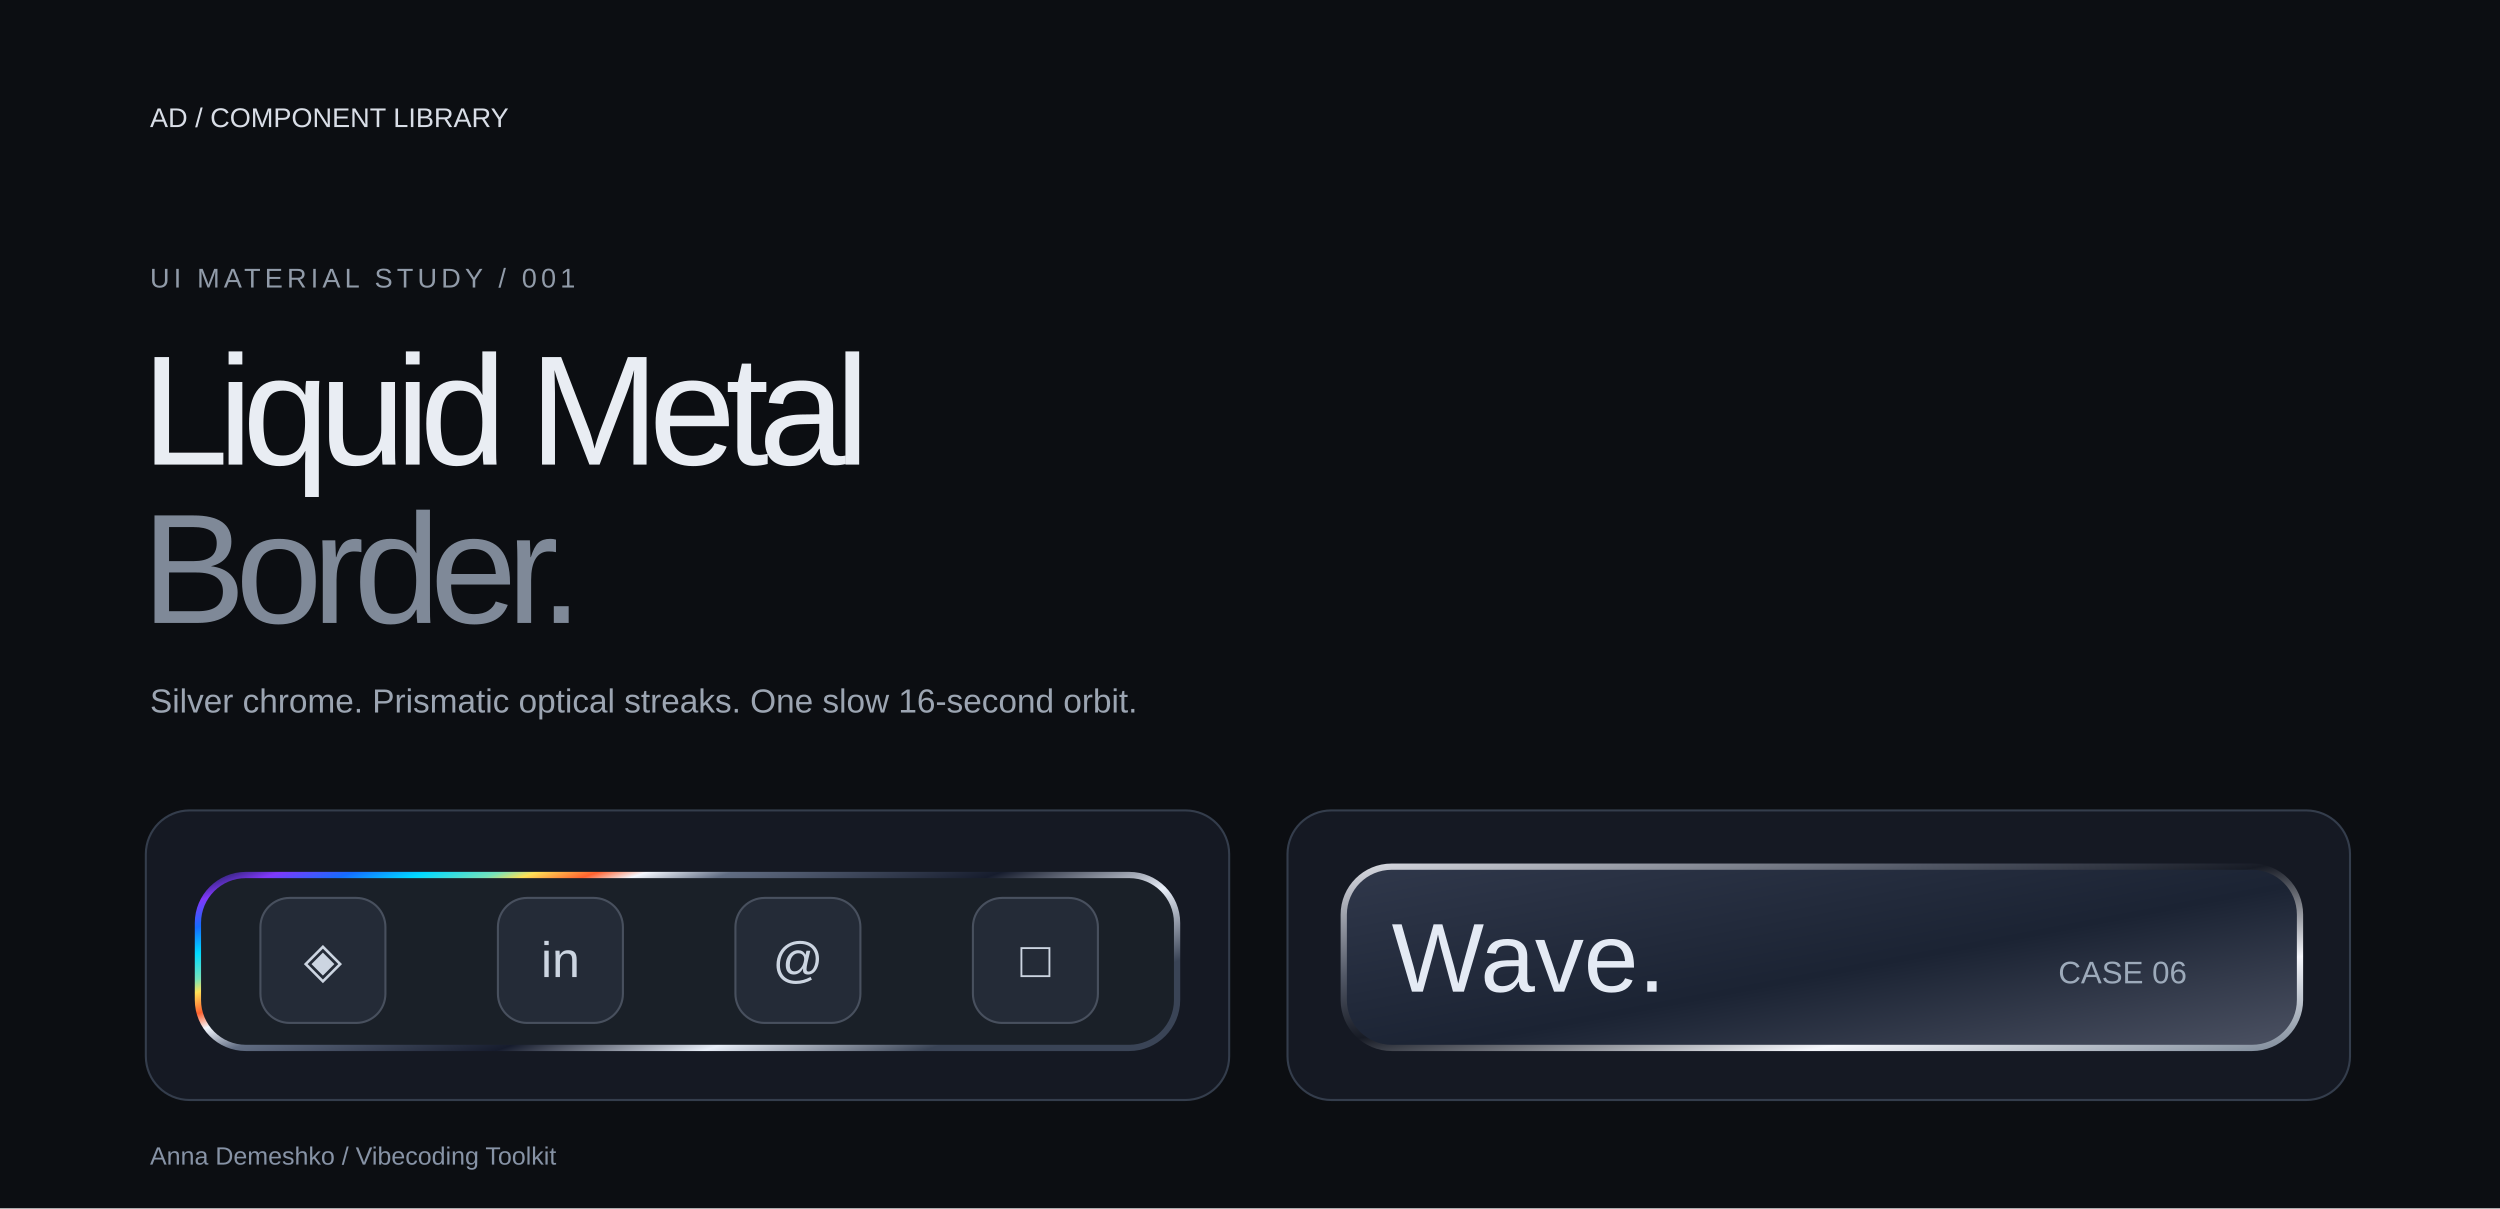
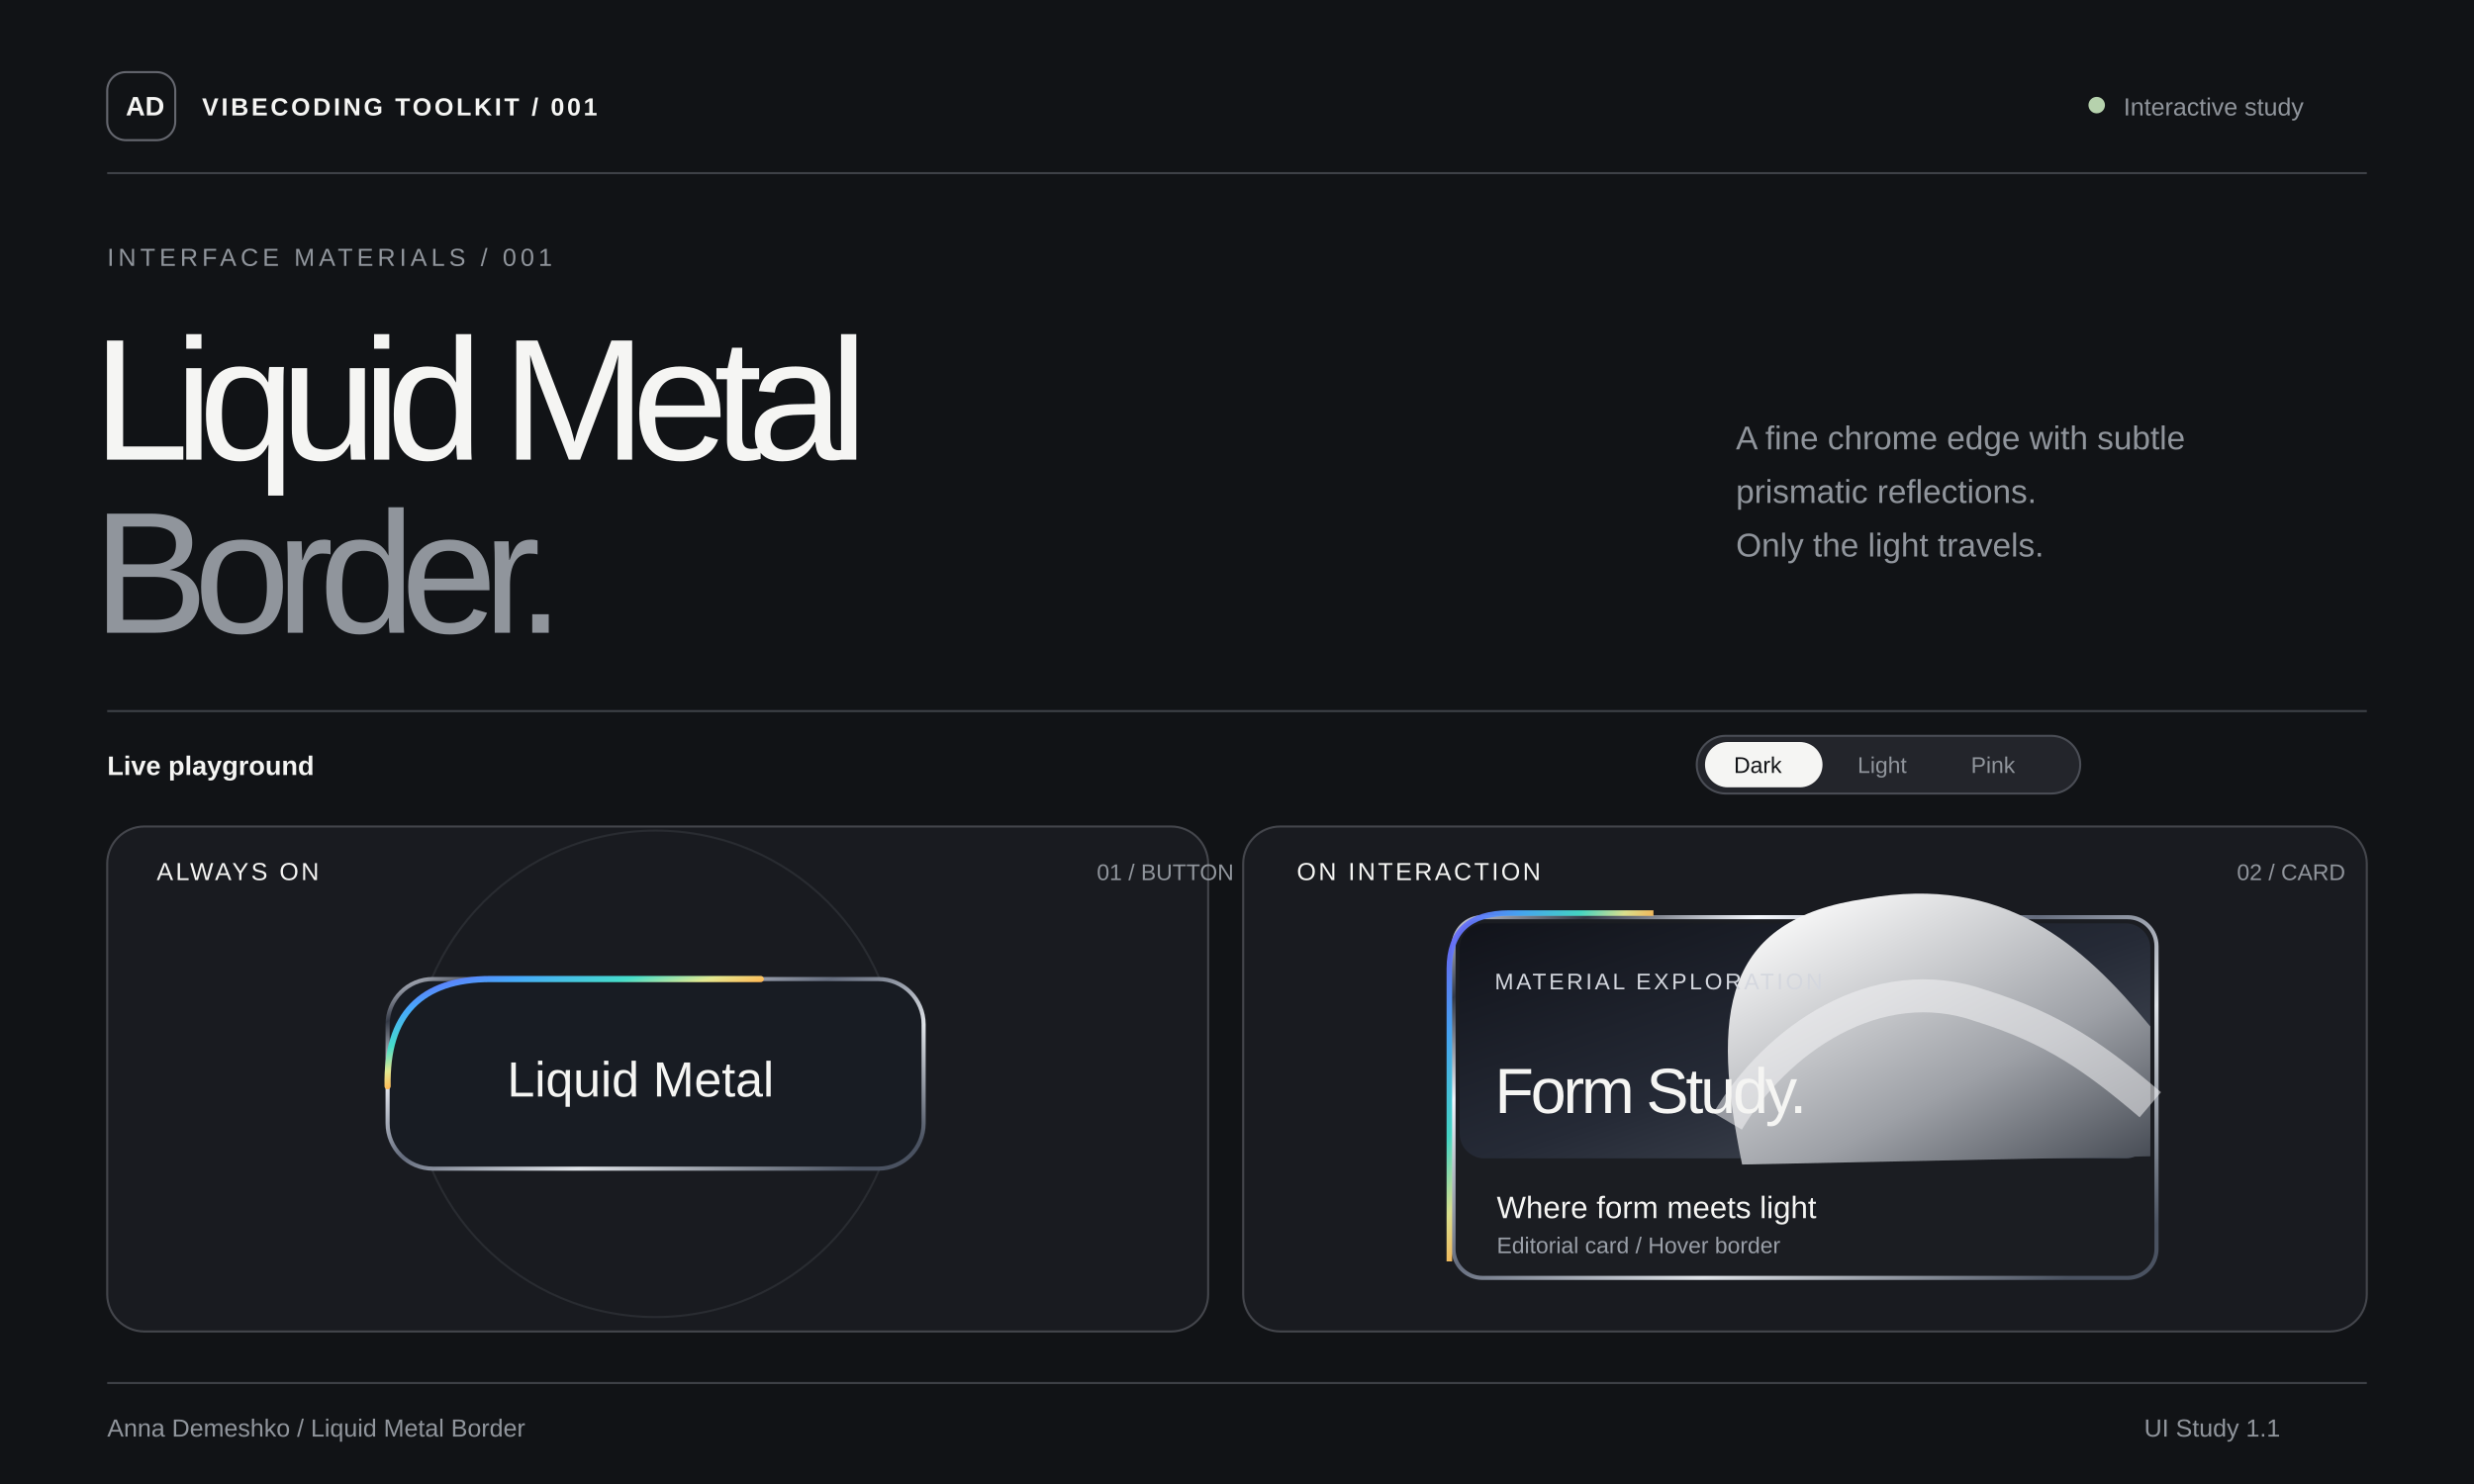
- <svg xmlns="http://www.w3.org/2000/svg" viewBox="0 0 1200 580" role="img" aria-label="Metal chrome border around contact icons and a sample case card on a dark UI background">
+ <svg xmlns="http://www.w3.org/2000/svg" width="1200" height="720" viewBox="0 0 1200 720" role="img" aria-labelledby="title desc">
  <defs>
-     <linearGradient id="rim" x1="0" x2="1" y2=".5">
-       <stop stop-color="#151d47" />
-       <stop offset=".06" stop-color="#8038fa" />
-       <stop offset=".12" stop-color="#156cff" />
-       <stop offset=".18" stop-color="#00d9ff" />
-       <stop offset=".24" stop-color="#76e3ba" />
-       <stop offset=".27" stop-color="#ffe157" />
-       <stop offset=".32" stop-color="#ff622f" />
-       <stop offset=".36" stop-color="#f4f8ff" />
-       <stop offset=".43" stop-color="#616d83" />
-       <stop offset=".65" stop-color="#161c2d" />
-       <stop offset=".82" stop-color="#e8eef8" />
-       <stop offset="1" stop-color="#3a4456" />
+     <linearGradient id="silver" x1="0" y1="0" x2="1" y2=".85">
+       <stop stop-color="#ccd0da" />
+       <stop offset=".11" stop-color="#343a47" />
+       <stop offset=".25" stop-color="#f4f7fd" />
+       <stop offset=".48" stop-color="#646c7d" />
+       <stop offset=".7" stop-color="#e0e4e9" />
+       <stop offset="1" stop-color="#4a5261" />
    </linearGradient>
-     <linearGradient id="chrome" x1="0" x2="1" y2="1">
-       <stop stop-color="#d8dae1" />
-       <stop offset=".3" stop-color="#525866" />
-       <stop offset=".48" stop-color="#171b25" />
-       <stop offset=".75" stop-color="#f5f7fc" />
-       <stop offset="1" stop-color="#808c9b" />
+     <linearGradient id="spectrum" x1="0" y1="0" x2="1" y2="1">
+       <stop stop-color="#7457fa" />
+       <stop offset=".17" stop-color="#47a9fb" />
+       <stop offset=".32" stop-color="#46ddca" />
+       <stop offset=".43" stop-color="#e3e991" />
+       <stop offset=".51" stop-color="#ffbc58" />
+       <stop offset=".58" stop-color="#fb5688" />
+       <stop offset=".76" stop-color="#c4cbd2" />
+       <stop offset="1" stop-color="#323744" />
    </linearGradient>
-     <linearGradient id="art" x1="0" x2="1" y2="1">
-       <stop stop-color="#30384b" />
-       <stop offset=".55" stop-color="#1b2333" />
-       <stop offset="1" stop-color="#4c5263" />
+     <linearGradient id="architecture" x1="0" y1="0" x2="1" y2="1">
+       <stop stop-color="#11131a" />
+       <stop offset=".52" stop-color="#252a36" />
+       <stop offset="1" stop-color="#4e545f" />
    </linearGradient>
+     <linearGradient id="structure" x1=".2" y1="0" x2="1" y2="1">
+       <stop stop-color="#fafafa" />
+       <stop offset=".6" stop-color="#9da0a6" />
+       <stop offset="1" stop-color="#444952" />
+     </linearGradient>
+     <filter id="blur">
+       <feGaussianBlur stdDeviation="12" />
+     </filter>
  </defs>
-   <rect width="1200" height="580" fill="#0c0e12" />
-   <text x="72" y="61" font-family="Arial,sans-serif" font-size="13" fill="#d9dee7">AD / COMPONENT LIBRARY</text>
-   <text x="72" y="138" font-family="Arial,sans-serif" font-size="13" letter-spacing="2" fill="#919ba9">UI MATERIAL STUDY / 001</text>
-   <text x="68" y="223" font-family="Arial,sans-serif" font-size="75" letter-spacing="-5" fill="#e9edf3">Liquid Metal</text>
-   <text x="68" y="299" font-family="Arial,sans-serif" font-size="75" letter-spacing="-5" fill="#7f8998">Border.</text>
-   <text x="72" y="342" font-family="Arial,sans-serif" font-size="16" fill="#9ca5b2">Silver chrome. Prismatic optical streaks. One slow 16-second orbit.</text>
-   <rect x="70" y="389" width="520" height="139" rx="21" fill="#151923" stroke="#343d4c" />
-   <rect x="95" y="420" width="470" height="83" rx="23" fill="#1a2028" stroke="url(#rim)" stroke-width="3" />
-   <g fill="#242b37" stroke="#48505e">
-     <rect x="125" y="431" width="60" height="60" rx="14" />
-     <rect x="239" y="431" width="60" height="60" rx="14" />
-     <rect x="353" y="431" width="60" height="60" rx="14" />
-     <rect x="467" y="431" width="60" height="60" rx="14" />
+   <rect width="1200" height="720" fill="#111316" />
+   <g font-family="Arial,Helvetica,sans-serif">
+     <rect x="52" y="35" width="33" height="33" rx="9" fill="none" stroke="#65676f" />
+     <text x="61" y="56" font-size="13" fill="#f5f5f3" font-weight="bold">AD</text>
+     <text x="98" y="56" font-size="12" fill="#f5f5f3" font-weight="bold" letter-spacing="1.3">VIBECODING TOOLKIT / 001</text>
+     <circle cx="1017" cy="51" r="4" fill="#b6d2ad" />
+     <text x="1030" y="56" font-size="12" fill="#90959c">Interactive study</text>
+     <line x1="52" y1="84" x2="1148" y2="84" stroke="#3e4147" />
+     <text x="52" y="129" fill="#90959c" font-size="12" letter-spacing="2">INTERFACE MATERIALS / 001</text>
+     <text x="45" y="223" fill="#f5f5f3" font-size="84" letter-spacing="-7">Liquid Metal</text>
+     <text x="45" y="307" fill="#90959c" font-size="84" letter-spacing="-7">Border.</text>
+     <text x="842" y="218" fill="#90959c" font-size="16">A fine chrome edge with subtle</text>
+     <text x="842" y="244" fill="#90959c" font-size="16">prismatic reflections.</text>
+     <text x="842" y="270" fill="#90959c" font-size="16">Only the light travels.</text>
+     <line x1="52" y1="345" x2="1148" y2="345" stroke="#3e4147" />
+     <text x="52" y="376" fill="#f5f5f3" font-size="13" font-weight="bold">Live playground</text>
+     <rect x="823" y="357" width="186" height="28" rx="14" fill="#23252b" stroke="#4a4d55" />
+     <rect x="827" y="360" width="57" height="22" rx="11" fill="#f5f5f3" />
+     <text x="841" y="375" font-size="11" fill="#111316">Dark</text>
+     <text x="901" y="375" font-size="11" fill="#90959c">Light</text>
+     <text x="956" y="375" font-size="11" fill="#90959c">Pink</text>
+     <rect x="52" y="401" width="534" height="245" rx="18" fill="#191b20" stroke="#44464c" />
+     <text x="76" y="427" font-size="12" fill="#f5f5f3" letter-spacing="1.2">ALWAYS ON</text>
+     <text x="532" y="427" font-size="11" fill="#90959c">01 / BUTTON</text>
+     <circle cx="318" cy="521" r="118" fill="none" stroke="#5c6069" stroke-opacity=".24" />
+     <rect x="188" y="475" width="260" height="92" rx="22" fill="#181c23" stroke="url(#silver)" stroke-width="2" />
+     <path d="M188 527 Q187 475 238 475 H369" stroke="url(#spectrum)" stroke-width="3" fill="none" stroke-linecap="round" />
+     <text x="246" y="532" fill="#f5f5f3" font-size="24" font-weight="500">Liquid Metal</text>
+     <rect x="603" y="401" width="545" height="245" rx="18" fill="#191b20" stroke="#44464c" />
+     <text x="629" y="427" fill="#f5f5f3" font-size="12" letter-spacing="1.2">ON INTERACTION</text>
+     <text x="1085" y="427" font-size="11" fill="#90959c">02 / CARD</text>
+     <rect x="705" y="445" width="341" height="175" rx="14" fill="#1b1d22" stroke="url(#silver)" stroke-width="2" />
+     <rect x="708" y="448" width="335" height="114" rx="12" fill="url(#architecture)" />
+     <path d="M845 565 C830 492 835 446 905 436 C972 424 1010 458 1043 498 L1043 561 Z" fill="url(#structure)" />
+     <path d="M838 544 C861 505 910 470 961 488 C996 499 1016 513 1043 536" stroke="#f1f2f4" stroke-opacity=".55" stroke-width="16" fill="none" />
+     <text x="725" y="480" font-size="11" fill="#d4d7de" letter-spacing="1.3">MATERIAL EXPLORATION</text>
+     <text x="725" y="540" font-size="31" fill="#f5f5f3" letter-spacing="-1.5">Form Study.</text>
+     <text x="726" y="591" font-size="15" fill="#f5f5f3">Where form meets light</text>
+     <text x="726" y="608" font-size="11" fill="#9a9fa8">Editorial card / Hover border</text>
+     <path d="M703 612 L703 470 Q703 443 732 443 H802" fill="none" stroke="url(#spectrum)" stroke-width="2.7" opacity=".95" />
+     <line x1="52" y1="671" x2="1148" y2="671" stroke="#3e4147" />
+     <text x="52" y="697" font-size="12" fill="#90959c">Anna Demeshko / Liquid Metal Border</text>
+     <text x="1040" y="697" font-size="12" fill="#90959c">UI Study 1.1</text>
  </g>
-   <g fill="#ccd5e1" font-family="Arial,sans-serif" font-size="24" text-anchor="middle">
-     <text x="155" y="469">◈</text>
-     <text x="269" y="469">in</text>
-     <text x="383" y="469">@</text>
-     <text x="497" y="469">□</text>
-   </g>
-   <rect x="618" y="389" width="510" height="139" rx="21" fill="#151923" stroke="#343d4c" />
-   <rect x="645" y="416" width="459" height="87" rx="23" fill="url(#art)" stroke="url(#chrome)" stroke-width="3" />
-   <text x="668" y="476" font-family="Arial,sans-serif" font-size="47" fill="#e4eaf4">Wave.</text>
-   <text x="988" y="472" font-family="Arial,sans-serif" font-size="15" fill="#9daaba">CASE 06</text>
-   <text x="72" y="559" font-family="Arial,sans-serif" font-size="12" fill="#8793a6">Anna Demeshko / Vibecoding Toolkit</text>
</svg>
